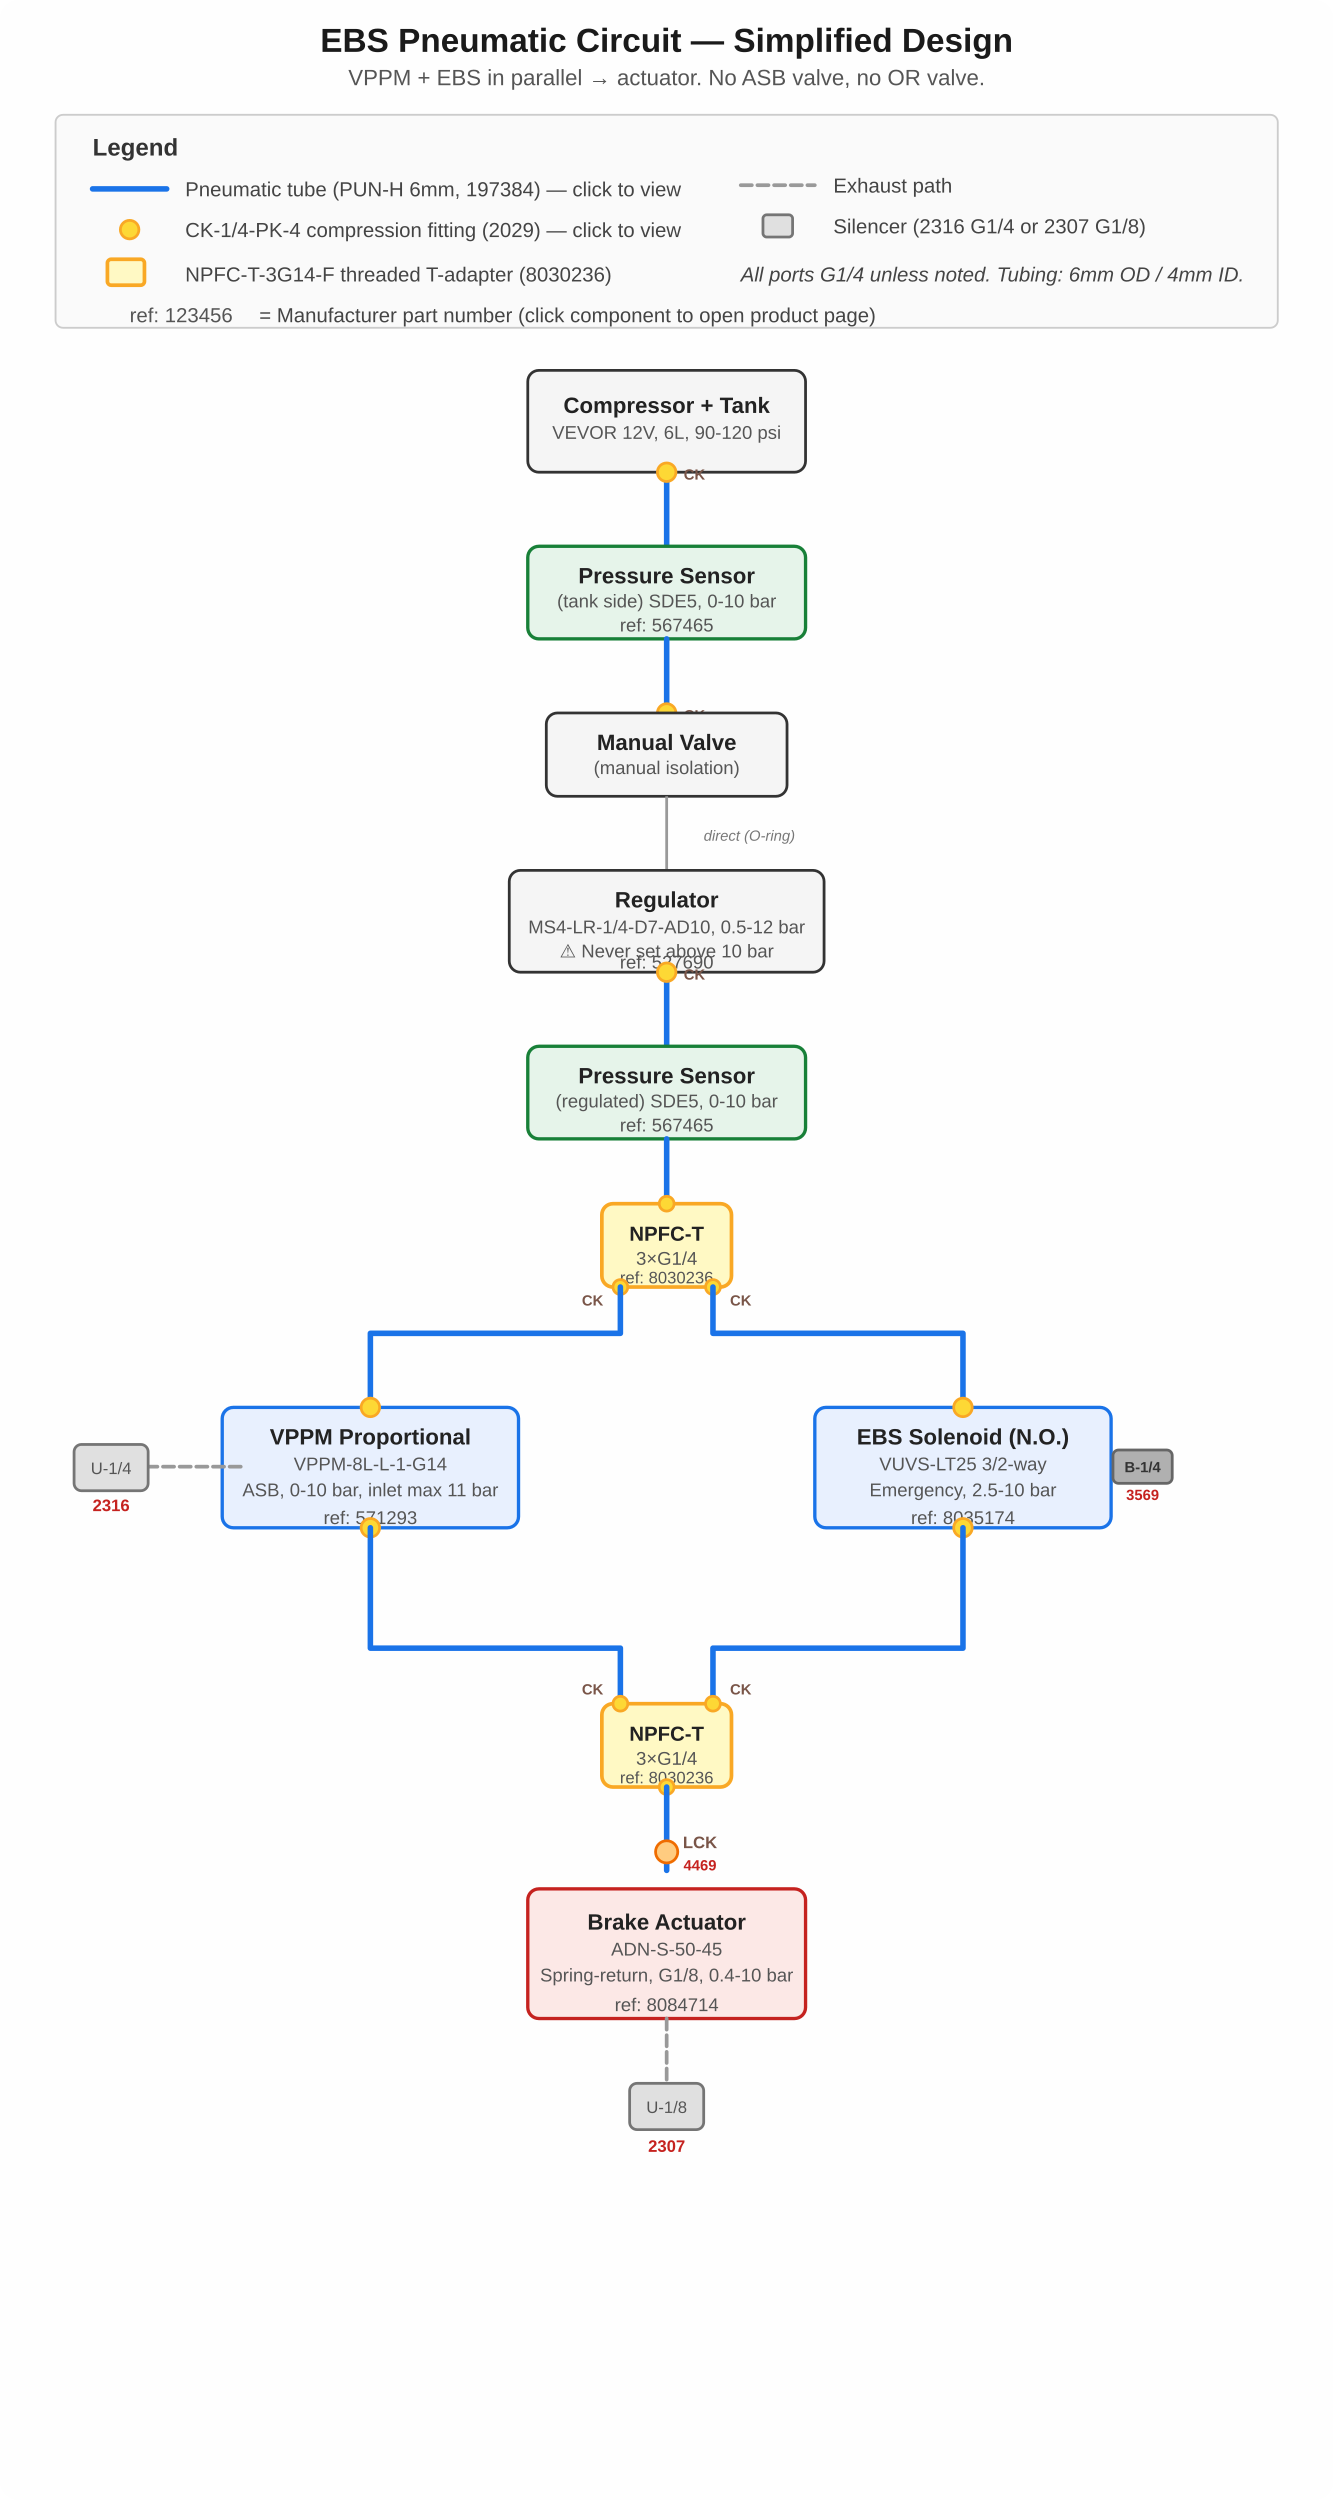
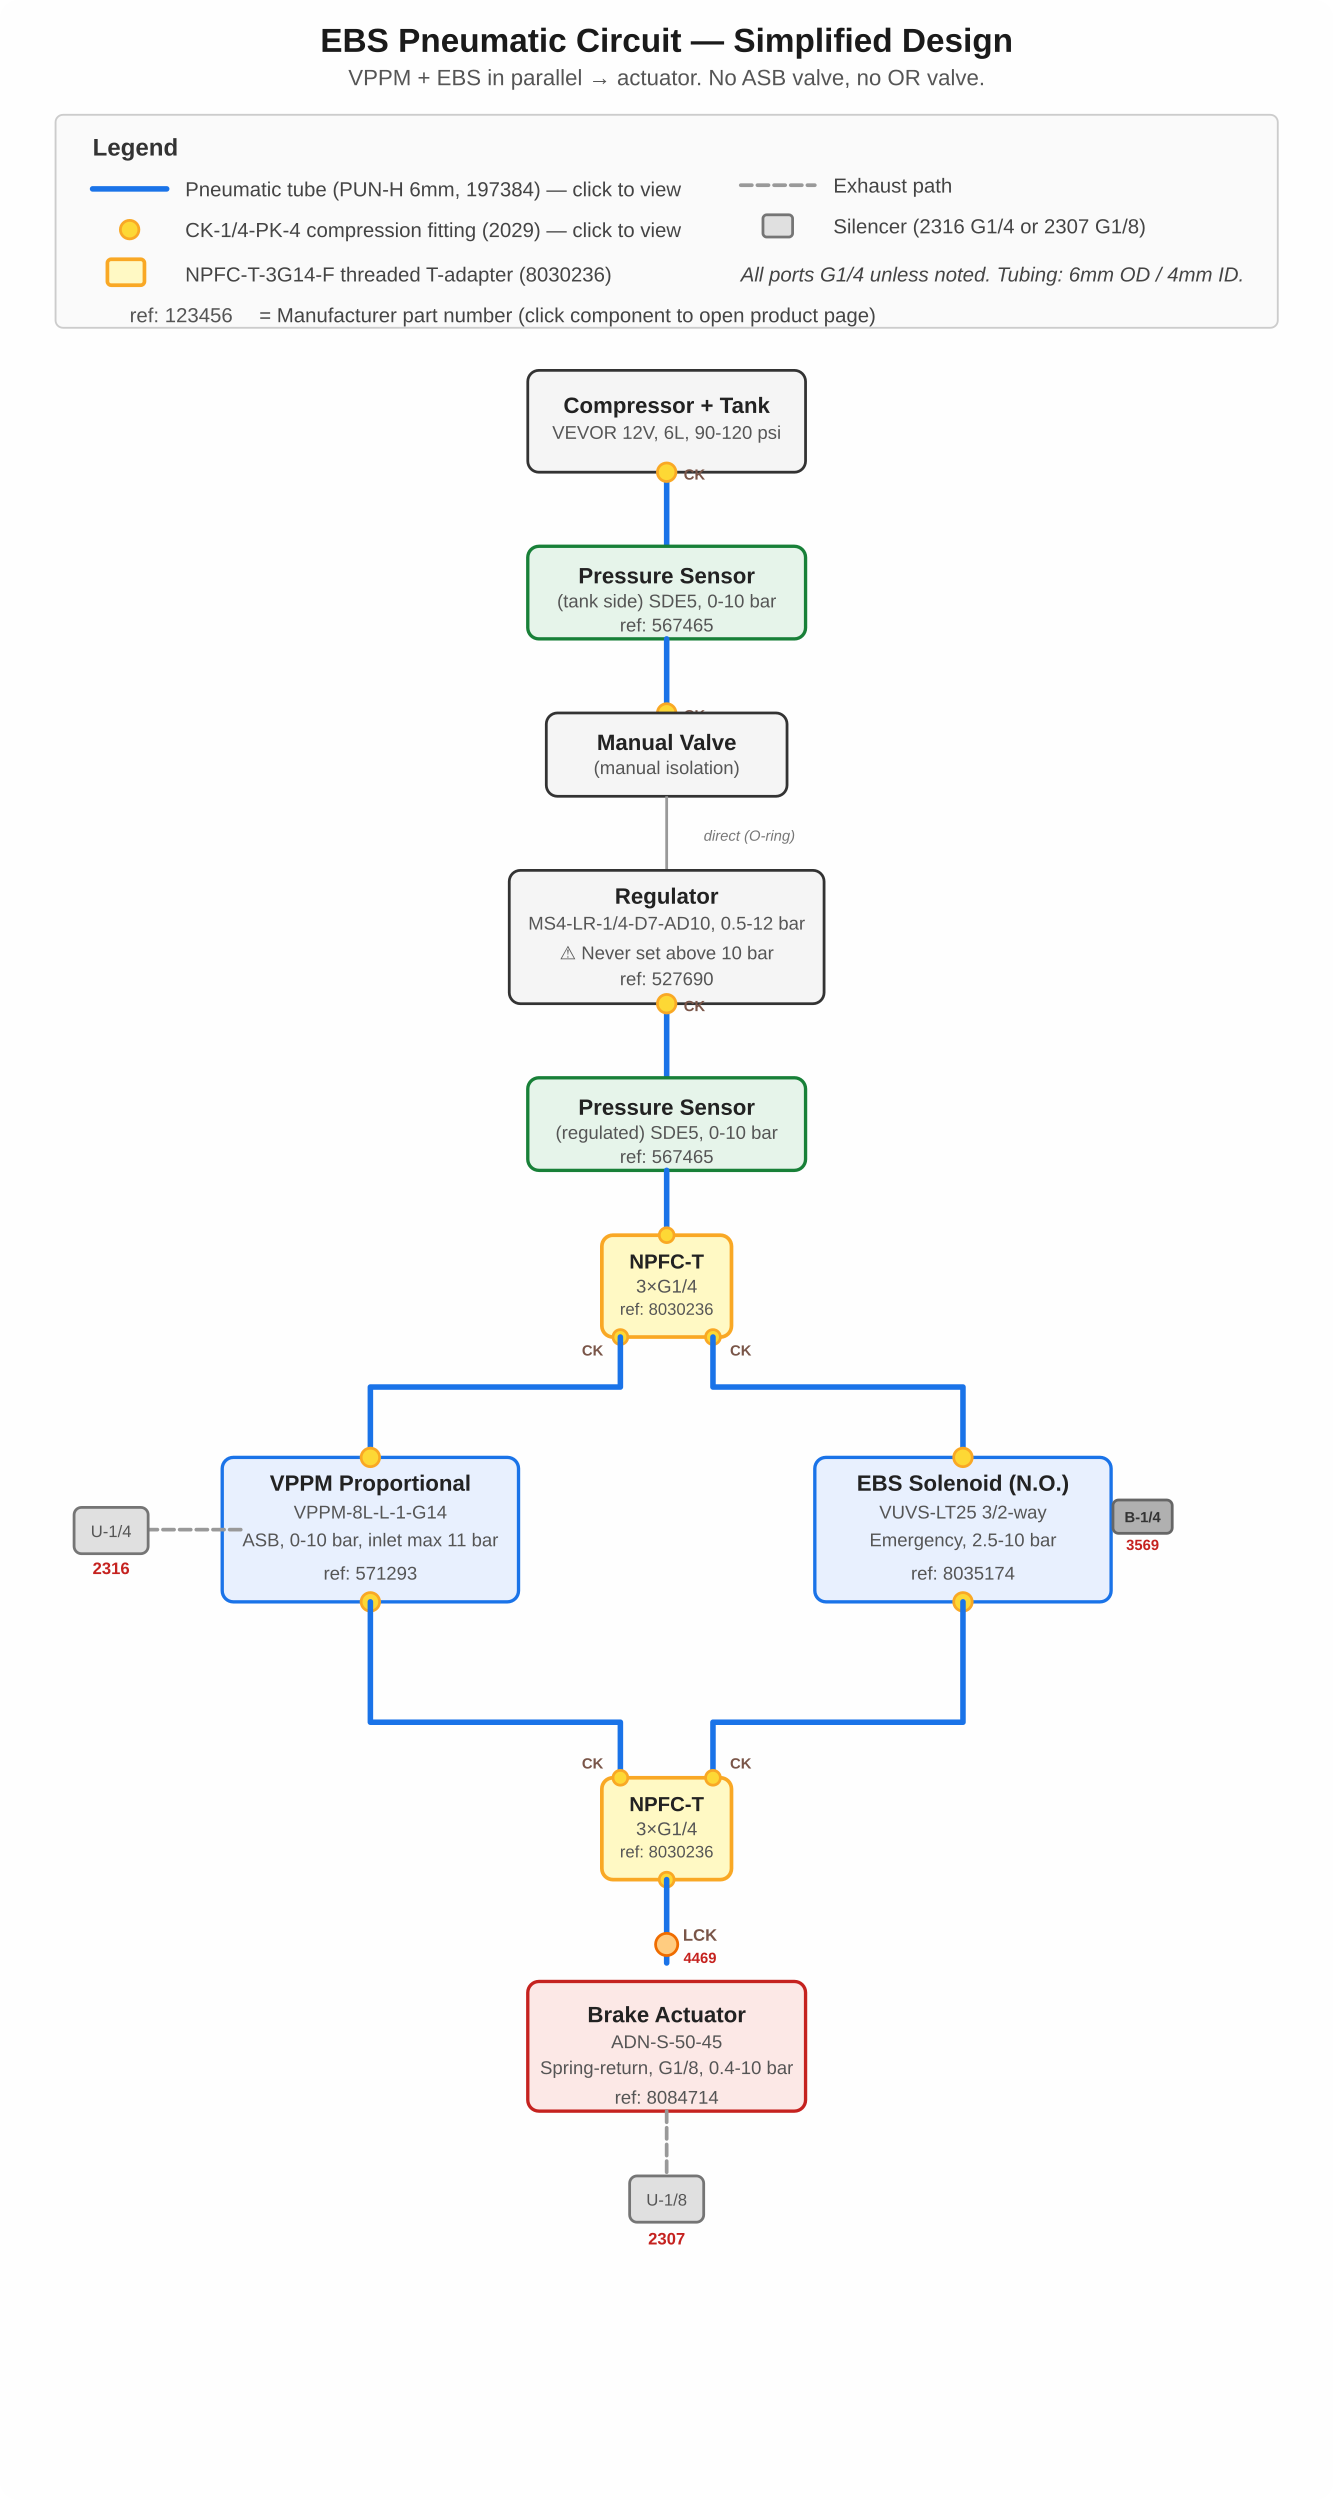
<svg xmlns="http://www.w3.org/2000/svg" xmlns:xlink="http://www.w3.org/1999/xlink" viewBox="0 0 720 1350" width="720" height="1350">
  <style>
    text { font-family: 'Segoe UI', Arial, Helvetica, sans-serif; }
    .title { font-size: 18px; font-weight: bold; fill: #1a1a1a; }
    .subtitle { font-size: 12px; fill: #555; }
    .comp-box { fill: #f5f5f5; stroke: #333; stroke-width: 1.5; rx: 6; }
    .comp-box-valve { fill: #e8f0fe; stroke: #1a73e8; stroke-width: 1.8; rx: 6; }
    .comp-box-actuator { fill: #fce8e6; stroke: #c5221f; stroke-width: 1.8; rx: 6; }
    .comp-box-sensor { fill: #e6f4ea; stroke: #188038; stroke-width: 1.8; rx: 6; }
    .comp-label { font-size: 12px; font-weight: 600; fill: #222; text-anchor: middle; }
    .comp-detail { font-size: 10px; fill: #555; text-anchor: middle; }
    .ref-num { font-size: 11px; font-weight: bold; fill: #c5221f; text-anchor: middle; }
    .port-label { font-size: 9px; fill: #666; text-anchor: middle; }
    .tube { fill: none; stroke: #1a73e8; stroke-width: 3; stroke-linecap: round; stroke-linejoin: round; }
    .tube-exhaust { fill: none; stroke: #999; stroke-width: 2; stroke-dasharray: 6,3; stroke-linecap: round; }
    .ck-fitting { fill: #fdd835; stroke: #f9a825; stroke-width: 1.5; }
    .ck-label { font-size: 8px; fill: #795548; text-anchor: middle; font-weight: 600; }
    .silencer { fill: #e0e0e0; stroke: #757575; stroke-width: 1.5; }
    .npfc-t { fill: #fff9c4; stroke: #f9a825; stroke-width: 2; }
    .legend-box { fill: #fafafa; stroke: #ccc; stroke-width: 1; rx: 4; }
    a:hover .comp-box, a:hover .comp-box-valve, a:hover .comp-box-actuator,
    a:hover .comp-box-sensor, a:hover .npfc-t, a:hover .silencer,
    g:hover &gt; .comp-box {
      stroke-width: 3; filter: drop-shadow(0 2px 4px rgba(0,0,0,0.2));
    }
    a:hover .tube { stroke-width: 4; }
    a:hover .ck-fitting { stroke-width: 2.5; filter: drop-shadow(0 1px 3px rgba(0,0,0,0.3)); }
  </style>
  <rect width="720" height="1350" fill="#fefefe" rx="10" />
  <text x="360" y="28" text-anchor="middle" class="title">EBS Pneumatic Circuit — Simplified Design</text>
  <text x="360" y="46" text-anchor="middle" class="subtitle">VPPM + EBS in parallel → actuator. No ASB valve, no OR valve.</text>
  <rect x="30" y="62" width="660" height="115" class="legend-box" />
  <text x="50" y="84" style="font-size:13px;font-weight:bold;fill:#333;">Legend</text>
  <line x1="50" y1="102" x2="90" y2="102" class="tube" />
  <text x="100" y="106" style="font-size:11px;fill:#444;">Pneumatic tube (PUN-H 6mm, 197384) — click to view</text>
  <circle cx="70" cy="124" r="5" class="ck-fitting" />
  <text x="100" y="128" style="font-size:11px;fill:#444;">CK-1/4-PK-4 compression fitting (2029) — click to view</text>
  <rect x="58" y="140" width="20" height="14" class="npfc-t" rx="2" />
  <text x="100" y="152" style="font-size:11px;fill:#444;">NPFC-T-3G14-F threaded T-adapter (8030236)</text>
  <text x="70" y="174" class="comp-detail" style="font-size:11px;text-anchor:start;">ref: 123456</text>
  <text x="140" y="174" style="font-size:11px;fill:#444;">= Manufacturer part number (click component to open product page)</text>
  <line x1="400" y1="100" x2="440" y2="100" class="tube-exhaust" />
  <text x="450" y="104" style="font-size:11px;fill:#444;">Exhaust path</text>
  <rect x="412" y="116" width="16" height="12" class="silencer" rx="2" />
  <text x="450" y="126" style="font-size:11px;fill:#444;">Silencer (2316 G1/4 or 2307 G1/8)</text>
  <text x="400" y="152" style="font-size:11px;fill:#444;font-style:italic;">All ports G1/4 unless noted. Tubing: 6mm OD / 4mm ID.</text>
  <g transform="translate(0,130)">
    <g>
      <rect x="285" y="70" width="150" height="55" class="comp-box" />
      <text x="360" y="93" class="comp-label">Compressor + Tank</text>
      <text x="360" y="107" class="comp-detail">VEVOR 12V, 6L, 90-120 psi</text>
    </g>
    <a xlink:href="https://www.festo.com/es/es/a/197384/" target="_blank">
      <line x1="360" y1="125" x2="360" y2="165" class="tube" />
    </a>
    <a xlink:href="https://www.festo.com/es/es/a/2029/" target="_blank">
      <circle cx="360" cy="125" r="5" class="ck-fitting" />
      <text x="375" y="129" class="ck-label">CK</text>
    </a>
    <a xlink:href="https://www.festo.com/es/es/a/567465/" target="_blank">
      <rect x="285" y="165" width="150" height="50" class="comp-box-sensor" />
      <text x="360" y="185" class="comp-label">Pressure Sensor</text>
      <text x="360" y="198" class="comp-detail">(tank side) SDE5, 0-10 bar</text>
      <text x="360" y="211" class="comp-detail">ref: 567465</text>
    </a>
    <a xlink:href="https://www.festo.com/es/es/a/197384/" target="_blank">
      <line x1="360" y1="215" x2="360" y2="255" class="tube" />
    </a>
    <a xlink:href="https://www.festo.com/es/es/a/2029/" target="_blank">
      <circle cx="360" cy="255" r="5" class="ck-fitting" />
      <text x="375" y="259" class="ck-label">CK</text>
    </a>
    <g>
      <rect x="295" y="255" width="130" height="45" class="comp-box" />
      <text x="360" y="275" class="comp-label">Manual Valve</text>
      <text x="360" y="288" class="comp-detail">(manual isolation)</text>
    </g>
    <line x1="360" y1="300" x2="360" y2="340" stroke="#999" stroke-width="1.5" />
    <text x="380" y="324" style="font-size:8px;fill:#777;font-style:italic;">direct (O-ring)</text>
    <a xlink:href="https://www.festo.com/es/es/a/527690/" target="_blank">
-       <rect x="275" y="340" width="170" height="55" class="comp-box" />
-       <text x="360" y="360" class="comp-label">Regulator</text>
-       <text x="360" y="374" class="comp-detail">MS4-LR-1/4-D7-AD10, 0.5-12 bar</text>
-       <text x="360" y="387" class="comp-detail">⚠ Never set above 10 bar</text>
-       <text x="360" y="393" class="comp-detail">ref: 527690</text>
-     </a>
-     <a xlink:href="https://www.festo.com/es/es/a/197384/" target="_blank">
-       <line x1="360" y1="395" x2="360" y2="435" class="tube" />
-     </a>
-     <a xlink:href="https://www.festo.com/es/es/a/2029/" target="_blank">
-       <circle cx="360" cy="395" r="5" class="ck-fitting" />
-       <text x="375" y="399" class="ck-label">CK</text>
+       <rect x="275" y="340" width="170" height="72" class="comp-box" />
+       <text x="360" y="358" class="comp-label">Regulator</text>
+       <text x="360" y="372" class="comp-detail">MS4-LR-1/4-D7-AD10, 0.5-12 bar</text>
+       <text x="360" y="388" class="comp-detail">⚠ Never set above 10 bar</text>
+       <text x="360" y="402" class="comp-detail">ref: 527690</text>
+     </a>
+     <a xlink:href="https://www.festo.com/es/es/a/197384/" target="_blank">
+       <line x1="360" y1="412" x2="360" y2="452" class="tube" />
+     </a>
+     <a xlink:href="https://www.festo.com/es/es/a/2029/" target="_blank">
+       <circle cx="360" cy="412" r="5" class="ck-fitting" />
+       <text x="375" y="416" class="ck-label">CK</text>
    </a>
    <a xlink:href="https://www.festo.com/es/es/a/567465/" target="_blank">
-       <rect x="285" y="435" width="150" height="50" class="comp-box-sensor" />
-       <text x="360" y="455" class="comp-label">Pressure Sensor</text>
-       <text x="360" y="468" class="comp-detail">(regulated) SDE5, 0-10 bar</text>
-       <text x="360" y="481" class="comp-detail">ref: 567465</text>
-     </a>
-     <a xlink:href="https://www.festo.com/es/es/a/197384/" target="_blank">
-       <line x1="360" y1="485" x2="360" y2="520" class="tube" />
+       <rect x="285" y="452" width="150" height="50" class="comp-box-sensor" />
+       <text x="360" y="472" class="comp-label">Pressure Sensor</text>
+       <text x="360" y="485" class="comp-detail">(regulated) SDE5, 0-10 bar</text>
+       <text x="360" y="498" class="comp-detail">ref: 567465</text>
+     </a>
+     <a xlink:href="https://www.festo.com/es/es/a/197384/" target="_blank">
+       <line x1="360" y1="502" x2="360" y2="537" class="tube" />
    </a>
    <a xlink:href="https://www.festo.com/es/es/a/8030236/" target="_blank">
-       <rect x="325" y="520" width="70" height="45" class="npfc-t" rx="6" />
-       <text x="360" y="540" class="comp-label" style="font-size:11px">NPFC-T</text>
-       <text x="360" y="553" class="comp-detail">3×G1/4</text>
-       <text x="360" y="563" class="comp-detail" style="font-size:9px;">ref: 8030236</text>
-     </a>
-     <a xlink:href="https://www.festo.com/es/es/a/2029/" target="_blank">
-       <circle cx="335" cy="565" r="4" class="ck-fitting" />
-       <text x="320" y="575" class="ck-label">CK</text>
-     </a>
-     <a xlink:href="https://www.festo.com/es/es/a/2029/" target="_blank">
-       <circle cx="385" cy="565" r="4" class="ck-fitting" />
-       <text x="400" y="575" class="ck-label">CK</text>
-     </a>
-     <a xlink:href="https://www.festo.com/es/es/a/2029/" target="_blank">
-       <circle cx="360" cy="520" r="4" class="ck-fitting" />
-     </a>
-     <a xlink:href="https://www.festo.com/es/es/a/197384/" target="_blank">
-       <polyline points="335,565 335,590 200,590 200,630" class="tube" />
-     </a>
-     <a xlink:href="https://www.festo.com/es/es/a/197384/" target="_blank">
-       <polyline points="385,565 385,590 520,590 520,630" class="tube" />
+       <rect x="325" y="537" width="70" height="55" class="npfc-t" rx="6" />
+       <text x="360" y="555" class="comp-label" style="font-size:11px">NPFC-T</text>
+       <text x="360" y="568" class="comp-detail">3×G1/4</text>
+       <text x="360" y="580" class="comp-detail" style="font-size:9px;">ref: 8030236</text>
+     </a>
+     <a xlink:href="https://www.festo.com/es/es/a/2029/" target="_blank">
+       <circle cx="335" cy="592" r="4" class="ck-fitting" />
+       <text x="320" y="602" class="ck-label">CK</text>
+     </a>
+     <a xlink:href="https://www.festo.com/es/es/a/2029/" target="_blank">
+       <circle cx="385" cy="592" r="4" class="ck-fitting" />
+       <text x="400" y="602" class="ck-label">CK</text>
+     </a>
+     <a xlink:href="https://www.festo.com/es/es/a/2029/" target="_blank">
+       <circle cx="360" cy="537" r="4" class="ck-fitting" />
+     </a>
+     <a xlink:href="https://www.festo.com/es/es/a/197384/" target="_blank">
+       <polyline points="335,592 335,619 200,619 200,657" class="tube" />
+     </a>
+     <a xlink:href="https://www.festo.com/es/es/a/197384/" target="_blank">
+       <polyline points="385,592 385,619 520,619 520,657" class="tube" />
    </a>
    <a xlink:href="https://www.festo.com/es/es/a/571293/" target="_blank">
-       <rect x="120" y="630" width="160" height="65" class="comp-box-valve" />
-       <text x="200" y="650" class="comp-label">VPPM Proportional</text>
-       <text x="200" y="664" class="comp-detail">VPPM-8L-L-1-G14</text>
-       <text x="200" y="678" class="comp-detail">ASB, 0-10 bar, inlet max 11 bar</text>
-       <text x="200" y="693" class="comp-detail">ref: 571293</text>
-     </a>
-     <a xlink:href="https://www.festo.com/es/es/a/2029/" target="_blank">
-       <circle cx="200" cy="630" r="5" class="ck-fitting" />
-     </a>
-     <a xlink:href="https://www.festo.com/es/es/a/2029/" target="_blank">
-       <circle cx="200" cy="695" r="5" class="ck-fitting" />
-     </a>
-     <line x1="130" y1="662" x2="80" y2="662" class="tube-exhaust" />
+       <rect x="120" y="657" width="160" height="78" class="comp-box-valve" />
+       <text x="200" y="675" class="comp-label">VPPM Proportional</text>
+       <text x="200" y="690" class="comp-detail">VPPM-8L-L-1-G14</text>
+       <text x="200" y="705" class="comp-detail">ASB, 0-10 bar, inlet max 11 bar</text>
+       <text x="200" y="723" class="comp-detail">ref: 571293</text>
+     </a>
+     <a xlink:href="https://www.festo.com/es/es/a/2029/" target="_blank">
+       <circle cx="200" cy="657" r="5" class="ck-fitting" />
+     </a>
+     <a xlink:href="https://www.festo.com/es/es/a/2029/" target="_blank">
+       <circle cx="200" cy="735" r="5" class="ck-fitting" />
+     </a>
+     <line x1="130" y1="696" x2="80" y2="696" class="tube-exhaust" />
    <a xlink:href="https://www.festo.com/es/es/a/2316/" target="_blank">
-       <rect x="40" y="650" width="40" height="25" class="silencer" rx="4" />
-       <text x="60" y="666" style="font-size:9px;fill:#555;text-anchor:middle;">U-1/4</text>
-       <text x="60" y="686" class="ref-num" style="font-size:9px">2316</text>
+       <rect x="40" y="684" width="40" height="25" class="silencer" rx="4" />
+       <text x="60" y="700" style="font-size:9px;fill:#555;text-anchor:middle;">U-1/4</text>
+       <text x="60" y="720" class="ref-num" style="font-size:9px">2316</text>
    </a>
    <a xlink:href="https://www.festo.com/es/es/a/8035174/" target="_blank">
-       <rect x="440" y="630" width="160" height="65" class="comp-box-valve" />
-       <text x="520" y="650" class="comp-label">EBS Solenoid (N.O.)</text>
-       <text x="520" y="664" class="comp-detail">VUVS-LT25 3/2-way</text>
-       <text x="520" y="678" class="comp-detail">Emergency, 2.5-10 bar</text>
-       <text x="520" y="693" class="comp-detail">ref: 8035174</text>
-     </a>
-     <a xlink:href="https://www.festo.com/es/es/a/2029/" target="_blank">
-       <circle cx="520" cy="630" r="5" class="ck-fitting" />
-     </a>
-     <a xlink:href="https://www.festo.com/es/es/a/2029/" target="_blank">
-       <circle cx="520" cy="695" r="5" class="ck-fitting" />
+       <rect x="440" y="657" width="160" height="78" class="comp-box-valve" />
+       <text x="520" y="675" class="comp-label">EBS Solenoid (N.O.)</text>
+       <text x="520" y="690" class="comp-detail">VUVS-LT25 3/2-way</text>
+       <text x="520" y="705" class="comp-detail">Emergency, 2.5-10 bar</text>
+       <text x="520" y="723" class="comp-detail">ref: 8035174</text>
+     </a>
+     <a xlink:href="https://www.festo.com/es/es/a/2029/" target="_blank">
+       <circle cx="520" cy="657" r="5" class="ck-fitting" />
+     </a>
+     <a xlink:href="https://www.festo.com/es/es/a/2029/" target="_blank">
+       <circle cx="520" cy="735" r="5" class="ck-fitting" />
    </a>
    <a xlink:href="https://www.festo.com/es/es/a/3569/" target="_blank">
-       <rect x="601" y="653" width="32" height="18" rx="3" style="fill:#b0b0b0;stroke:#666;stroke-width:1.5;" />
-       <text x="617" y="665" style="font-size:8px;fill:#333;text-anchor:middle;font-weight:600;">B-1/4</text>
-       <text x="617" y="680" class="ref-num" style="font-size:8px">3569</text>
-     </a>
-     <a xlink:href="https://www.festo.com/es/es/a/197384/" target="_blank">
-       <polyline points="200,695 200,760 335,760 335,790" class="tube" />
-     </a>
-     <a xlink:href="https://www.festo.com/es/es/a/197384/" target="_blank">
-       <polyline points="520,695 520,760 385,760 385,790" class="tube" />
+       <rect x="601" y="680" width="32" height="18" rx="3" style="fill:#b0b0b0;stroke:#666;stroke-width:1.5;" />
+       <text x="617" y="692" style="font-size:8px;fill:#333;text-anchor:middle;font-weight:600;">B-1/4</text>
+       <text x="617" y="707" class="ref-num" style="font-size:8px">3569</text>
+     </a>
+     <a xlink:href="https://www.festo.com/es/es/a/197384/" target="_blank">
+       <polyline points="200,735 200,800 335,800 335,830" class="tube" />
+     </a>
+     <a xlink:href="https://www.festo.com/es/es/a/197384/" target="_blank">
+       <polyline points="520,735 520,800 385,800 385,830" class="tube" />
    </a>
    <a xlink:href="https://www.festo.com/es/es/a/8030236/" target="_blank">
-       <rect x="325" y="790" width="70" height="45" class="npfc-t" rx="6" />
-       <text x="360" y="810" class="comp-label" style="font-size:11px">NPFC-T</text>
-       <text x="360" y="823" class="comp-detail">3×G1/4</text>
-       <text x="360" y="833" class="comp-detail" style="font-size:9px;">ref: 8030236</text>
-     </a>
-     <a xlink:href="https://www.festo.com/es/es/a/2029/" target="_blank">
-       <circle cx="335" cy="790" r="4" class="ck-fitting" />
-       <text x="320" y="785" class="ck-label">CK</text>
-     </a>
-     <a xlink:href="https://www.festo.com/es/es/a/2029/" target="_blank">
-       <circle cx="385" cy="790" r="4" class="ck-fitting" />
-       <text x="400" y="785" class="ck-label">CK</text>
-     </a>
-     <a xlink:href="https://www.festo.com/es/es/a/2029/" target="_blank">
-       <circle cx="360" cy="835" r="4" class="ck-fitting" />
-     </a>
-     <a xlink:href="https://www.festo.com/es/es/a/197384/" target="_blank">
-       <line x1="360" y1="835" x2="360" y2="880" class="tube" />
+       <rect x="325" y="830" width="70" height="55" class="npfc-t" rx="6" />
+       <text x="360" y="848" class="comp-label" style="font-size:11px">NPFC-T</text>
+       <text x="360" y="861" class="comp-detail">3×G1/4</text>
+       <text x="360" y="873" class="comp-detail" style="font-size:9px;">ref: 8030236</text>
+     </a>
+     <a xlink:href="https://www.festo.com/es/es/a/2029/" target="_blank">
+       <circle cx="335" cy="830" r="4" class="ck-fitting" />
+       <text x="320" y="825" class="ck-label">CK</text>
+     </a>
+     <a xlink:href="https://www.festo.com/es/es/a/2029/" target="_blank">
+       <circle cx="385" cy="830" r="4" class="ck-fitting" />
+       <text x="400" y="825" class="ck-label">CK</text>
+     </a>
+     <a xlink:href="https://www.festo.com/es/es/a/2029/" target="_blank">
+       <circle cx="360" cy="885" r="4" class="ck-fitting" />
+     </a>
+     <a xlink:href="https://www.festo.com/es/es/a/197384/" target="_blank">
+       <line x1="360" y1="885" x2="360" y2="930" class="tube" />
    </a>
    <a xlink:href="https://www.festo.com/es/es/a/4469/" target="_blank">
-       <circle cx="360" cy="870" r="6" style="fill:#ffcc80;stroke:#ef6c00;stroke-width:1.5;" />
-       <text x="378" y="868" class="ck-label" style="font-size:9px">LCK</text>
-       <text x="378" y="880" class="ref-num" style="font-size:8px">4469</text>
+       <circle cx="360" cy="920" r="6" style="fill:#ffcc80;stroke:#ef6c00;stroke-width:1.5;" />
+       <text x="378" y="918" class="ck-label" style="font-size:9px">LCK</text>
+       <text x="378" y="930" class="ref-num" style="font-size:8px">4469</text>
    </a>
    <a xlink:href="https://www.festo.com/gb/en/a/8084714/" target="_blank">
-       <rect x="285" y="890" width="150" height="70" class="comp-box-actuator" />
-       <text x="360" y="912" class="comp-label">Brake Actuator</text>
-       <text x="360" y="926" class="comp-detail">ADN-S-50-45</text>
-       <text x="360" y="940" class="comp-detail">Spring-return, G1/8, 0.4-10 bar</text>
-       <text x="360" y="956" class="comp-detail">ref: 8084714</text>
-     </a>
-     <line x1="360" y1="960" x2="360" y2="995" class="tube-exhaust" />
+       <rect x="285" y="940" width="150" height="70" class="comp-box-actuator" />
+       <text x="360" y="962" class="comp-label">Brake Actuator</text>
+       <text x="360" y="976" class="comp-detail">ADN-S-50-45</text>
+       <text x="360" y="990" class="comp-detail">Spring-return, G1/8, 0.4-10 bar</text>
+       <text x="360" y="1006" class="comp-detail">ref: 8084714</text>
+     </a>
+     <line x1="360" y1="1010" x2="360" y2="1045" class="tube-exhaust" />
    <a xlink:href="https://www.festo.com/es/es/a/2307/" target="_blank">
-       <rect x="340" y="995" width="40" height="25" class="silencer" rx="4" />
-       <text x="360" y="1011" style="font-size:9px;fill:#555;text-anchor:middle;">U-1/8</text>
-       <text x="360" y="1032" class="ref-num" style="font-size:9px">2307</text>
+       <rect x="340" y="1045" width="40" height="25" class="silencer" rx="4" />
+       <text x="360" y="1061" style="font-size:9px;fill:#555;text-anchor:middle;">U-1/8</text>
+       <text x="360" y="1082" class="ref-num" style="font-size:9px">2307</text>
    </a>
  </g>
</svg>
